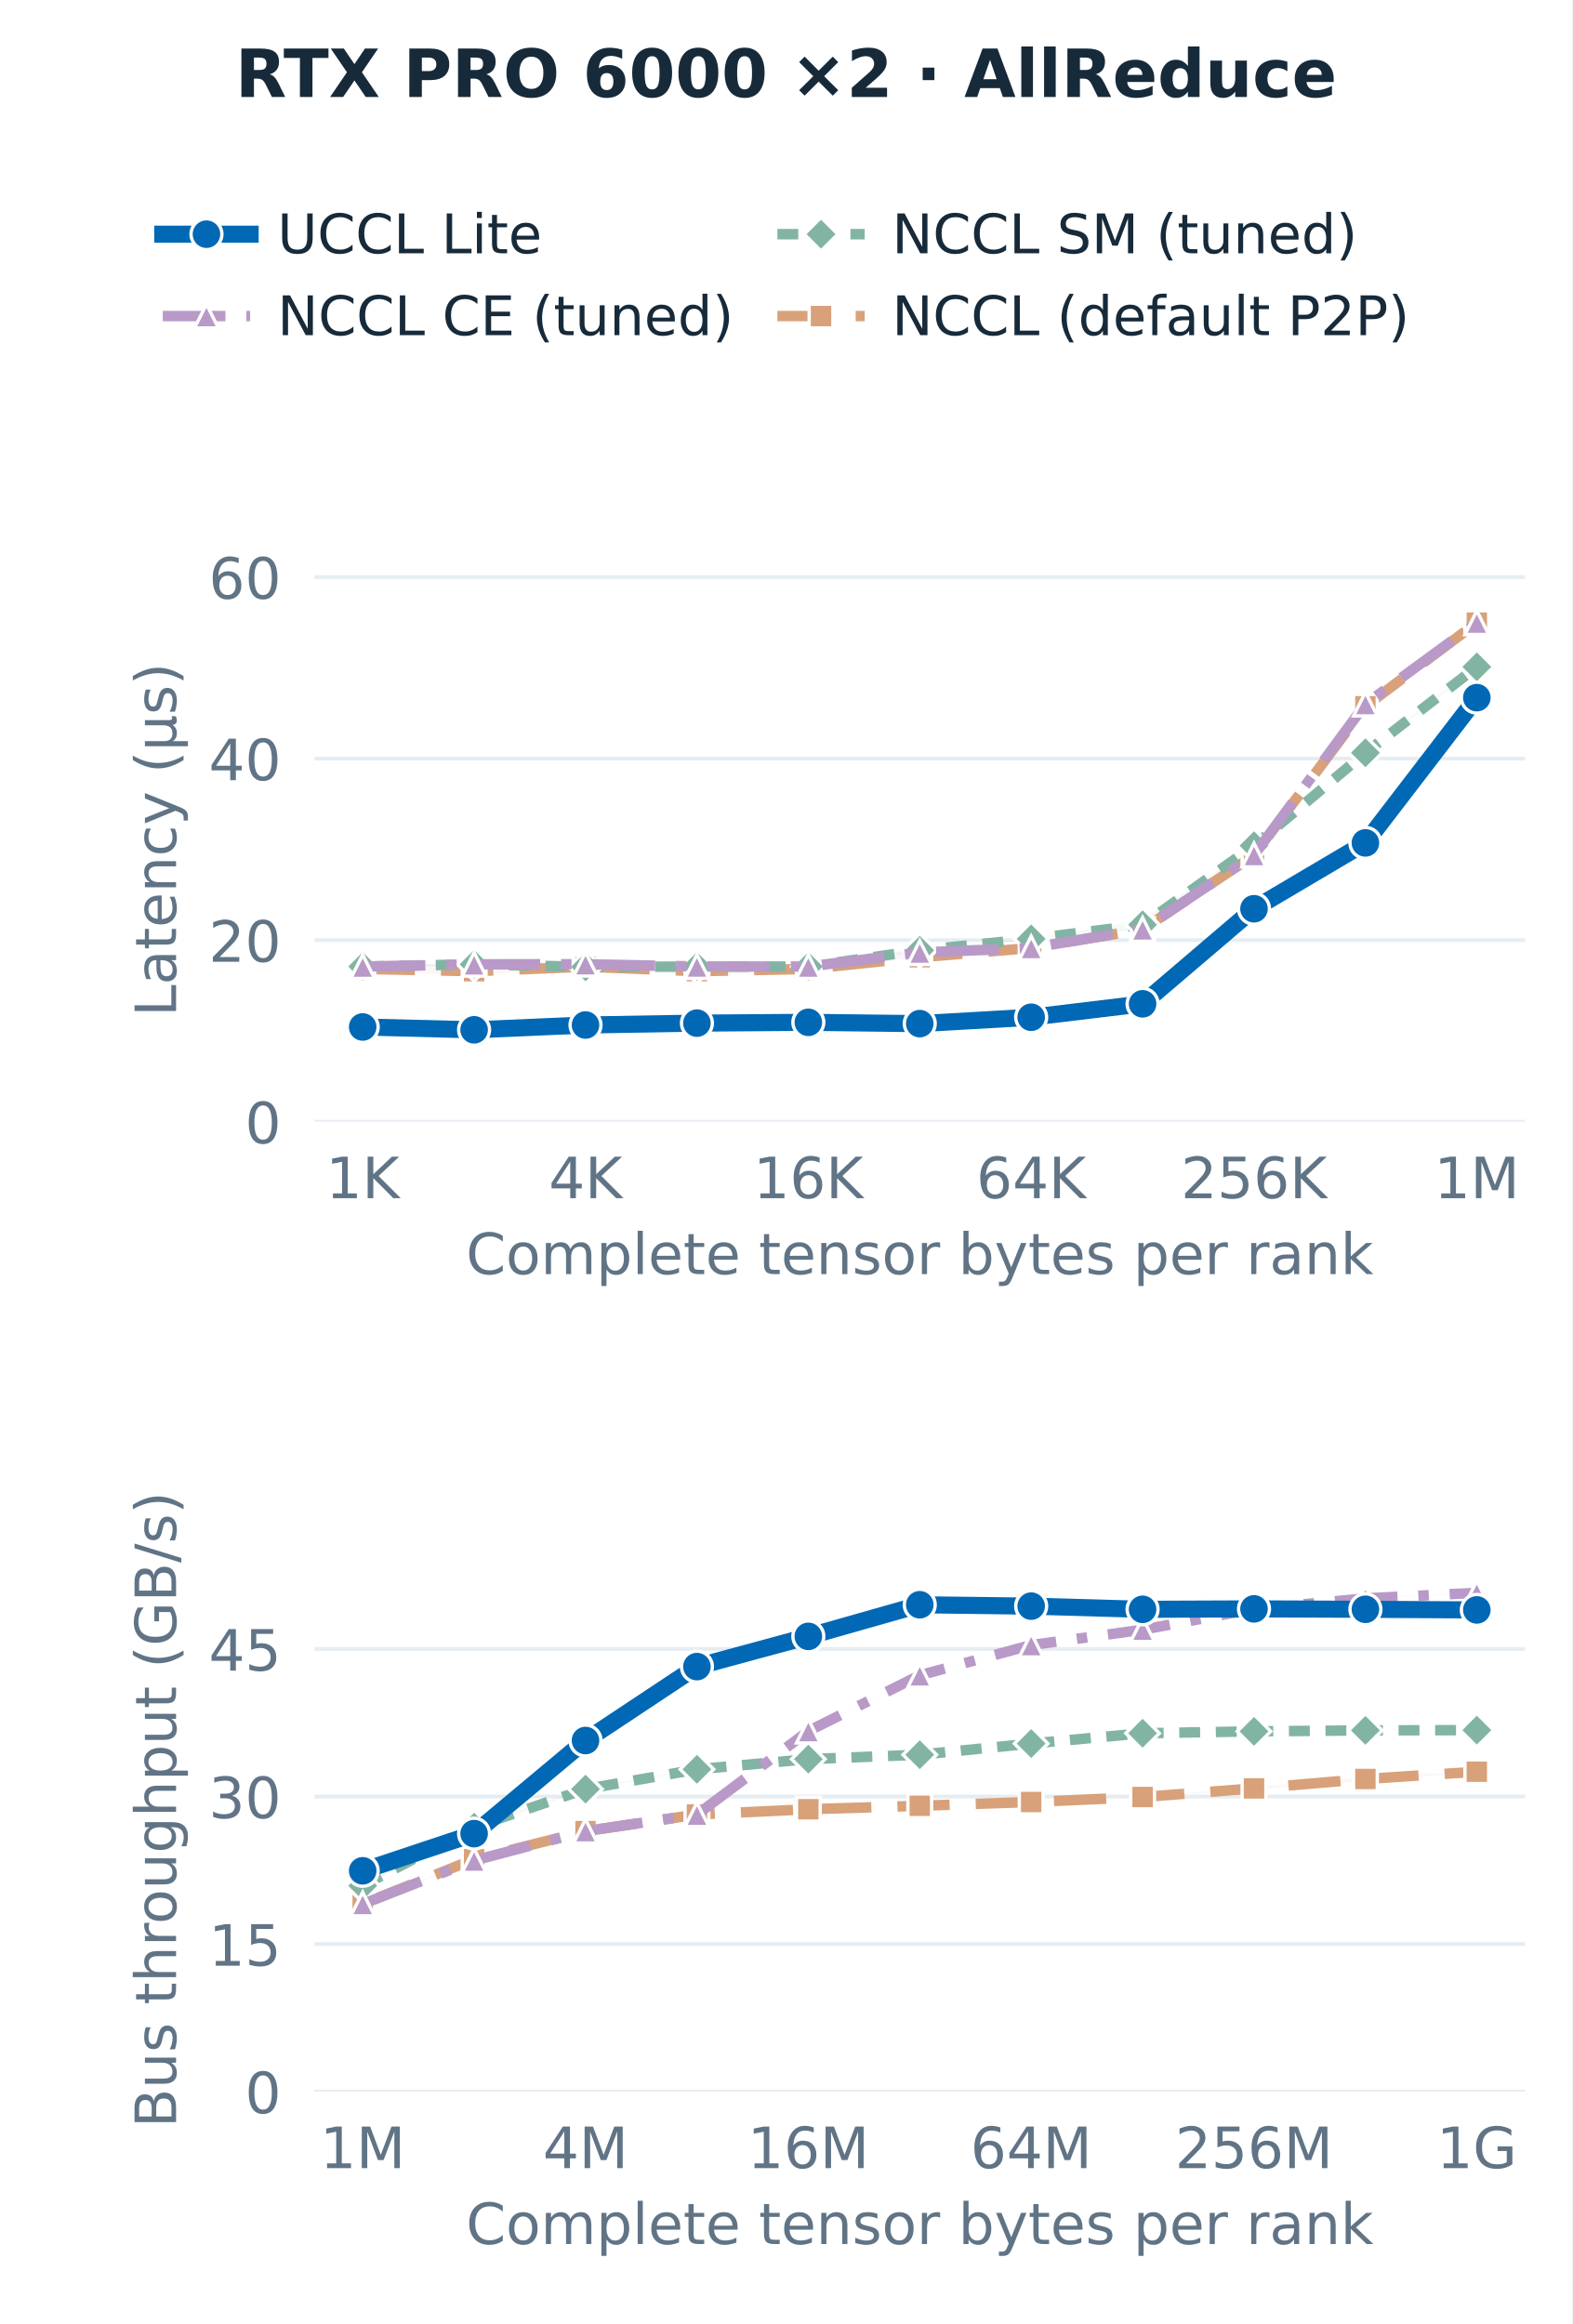
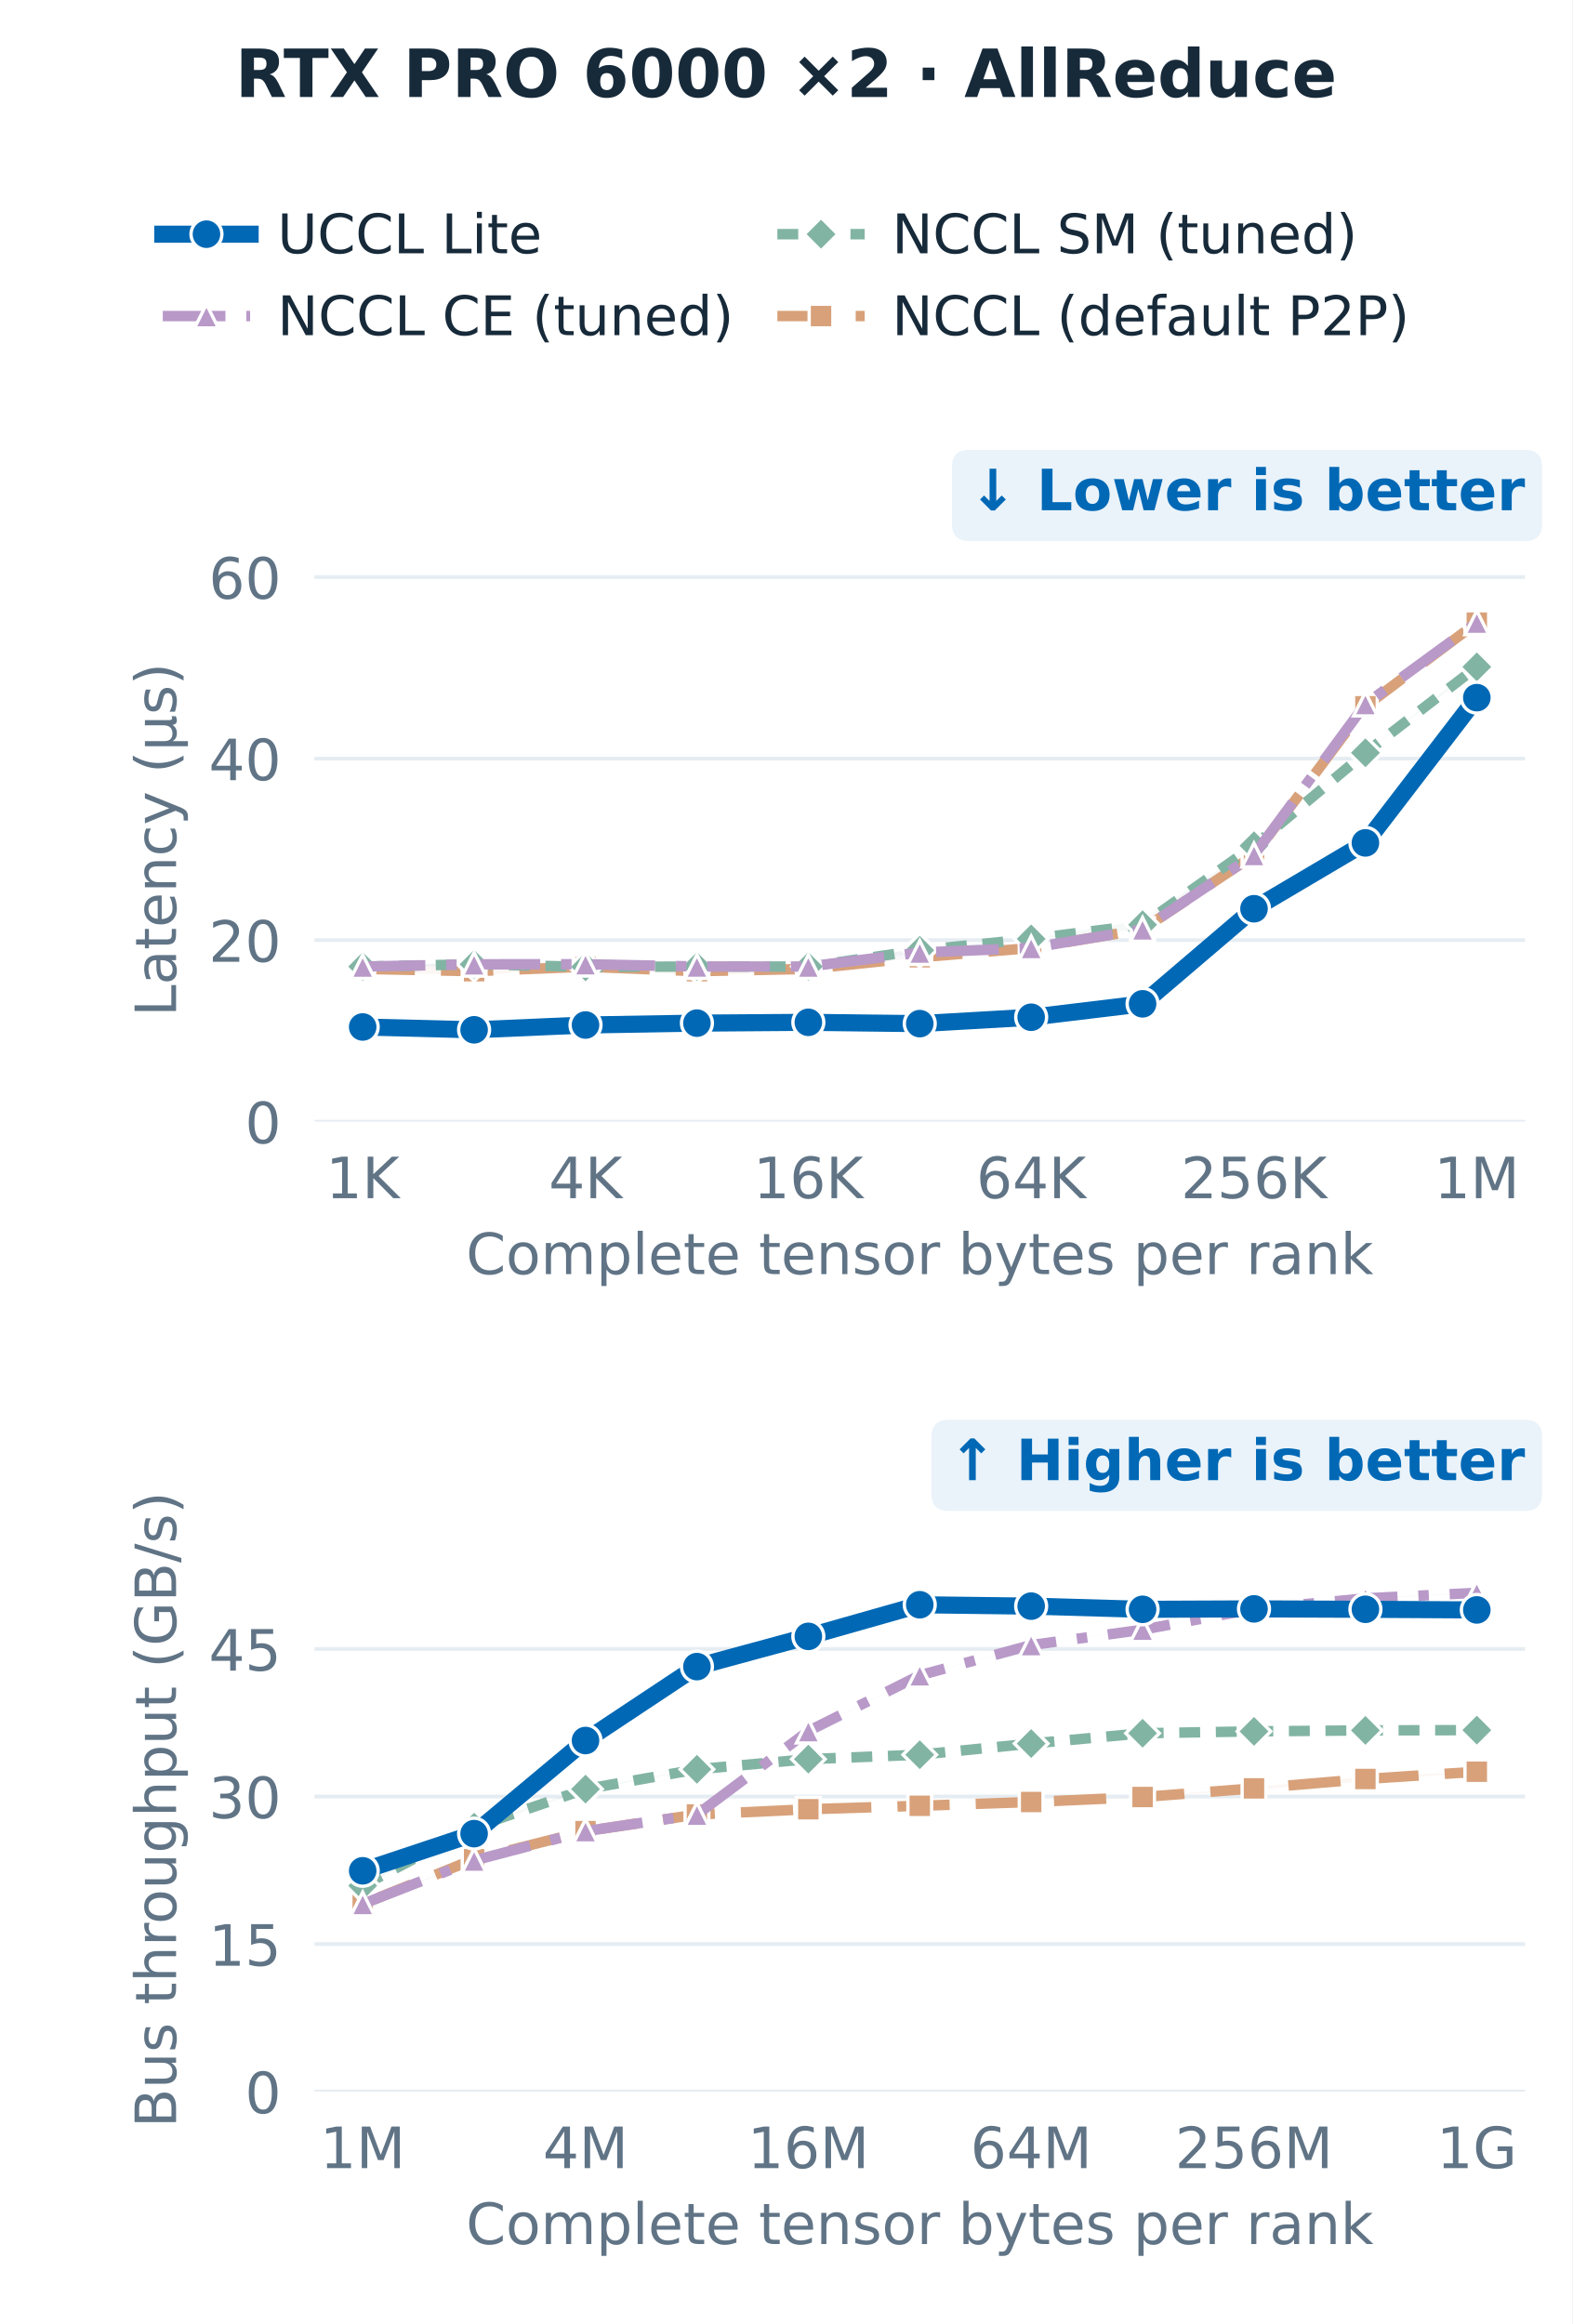
<svg xmlns="http://www.w3.org/2000/svg" xmlns:xlink="http://www.w3.org/1999/xlink" width="331.2pt" height="489.6pt" viewBox="0 0 331.2 489.6" version="1.1">
  <defs>
    <style type="text/css">*{stroke-linejoin: round; stroke-linecap: butt}</style>
  </defs>
  <g id="figure_1">
    <g id="patch_1">
      <path d="M 0 489.6 L 331.2 489.6 L 331.2 0 L 0 0 z " style="fill: #ffffff" />
    </g>
    <g id="axes_1">
      <g id="patch_2">
        <path d="M 66.24 236.304 L 321.264 236.304 L 321.264 117.504 L 66.24 117.504 z " style="fill: #ffffff" />
      </g>
      <g id="matplotlib.axis_1">
        <g id="xtick_1">
          <g id="line2d_1" />
          <g id="text_1">
            <text style="font-size: 12px; font-family: 'DejaVu Sans'; text-anchor: middle; fill: #607486" x="76.402" y="252.421" transform="rotate(-0 76.40159 252.4212)">1K</text>
          </g>
        </g>
        <g id="xtick_2">
          <g id="line2d_2" />
          <g id="text_2">
            <text style="font-size: 12px; font-family: 'DejaVu Sans'; text-anchor: middle; fill: #607486" x="123.342" y="252.421" transform="rotate(-0 123.3418 252.4212)">4K</text>
          </g>
        </g>
        <g id="xtick_3">
          <g id="line2d_3" />
          <g id="text_3">
            <text style="font-size: 12px; font-family: 'DejaVu Sans'; text-anchor: middle; fill: #607486" x="170.282" y="252.421" transform="rotate(-0 170.2819 252.4212)">16K</text>
          </g>
        </g>
        <g id="xtick_4">
          <g id="line2d_4" />
          <g id="text_4">
            <text style="font-size: 12px; font-family: 'DejaVu Sans'; text-anchor: middle; fill: #607486" x="217.222" y="252.421" transform="rotate(-0 217.2221 252.4212)">64K</text>
          </g>
        </g>
        <g id="xtick_5">
          <g id="line2d_5" />
          <g id="text_5">
            <text style="font-size: 12px; font-family: 'DejaVu Sans'; text-anchor: middle; fill: #607486" x="264.162" y="252.421" transform="rotate(-0 264.1622 252.4212)">256K</text>
          </g>
        </g>
        <g id="xtick_6">
          <g id="line2d_6" />
          <g id="text_6">
            <text style="font-size: 12px; font-family: 'DejaVu Sans'; text-anchor: middle; fill: #607486" x="311.102" y="252.421" transform="rotate(-0 311.1024 252.4212)">1M</text>
          </g>
        </g>
        <g id="text_7">
          <text style="font-size: 12px; font-family: 'DejaVu Sans'; text-anchor: middle; fill: #607486" x="193.752" y="268.422" transform="rotate(-0 193.752 268.4221)">Complete tensor bytes per rank</text>
        </g>
      </g>
      <g id="matplotlib.axis_2">
        <g id="ytick_1">
          <g id="line2d_7">
            <path d="M 66.24 236.304 L 321.264 236.304 " clip-path="url(#p69f9a40dbc)" style="fill: none; stroke: #e6edf2; stroke-width: 0.8; stroke-linecap: square" />
          </g>
          <g id="line2d_8" />
          <g id="text_8">
            <text style="font-size: 12px; font-family: 'DejaVu Sans'; text-anchor: end; fill: #607486" x="59.24" y="240.863" transform="rotate(-0 59.24 240.8626)">0</text>
          </g>
        </g>
        <g id="ytick_2">
          <g id="line2d_9">
            <path d="M 66.24 198.057 L 321.264 198.057 " clip-path="url(#p69f9a40dbc)" style="fill: none; stroke: #e6edf2; stroke-width: 0.8; stroke-linecap: square" />
          </g>
          <g id="line2d_10" />
          <g id="text_9">
            <text style="font-size: 12px; font-family: 'DejaVu Sans'; text-anchor: end; fill: #607486" x="59.24" y="202.616" transform="rotate(-0 59.24 202.6158)">20</text>
          </g>
        </g>
        <g id="ytick_3">
          <g id="line2d_11">
            <path d="M 66.24 159.81 L 321.264 159.81 " clip-path="url(#p69f9a40dbc)" style="fill: none; stroke: #e6edf2; stroke-width: 0.8; stroke-linecap: square" />
          </g>
          <g id="line2d_12" />
          <g id="text_10">
            <text style="font-size: 12px; font-family: 'DejaVu Sans'; text-anchor: end; fill: #607486" x="59.24" y="164.369" transform="rotate(-0 59.24 164.369)">40</text>
          </g>
        </g>
        <g id="ytick_4">
          <g id="line2d_13">
            <path d="M 66.24 121.564 L 321.264 121.564 " clip-path="url(#p69f9a40dbc)" style="fill: none; stroke: #e6edf2; stroke-width: 0.8; stroke-linecap: square" />
          </g>
          <g id="line2d_14" />
          <g id="text_11">
            <text style="font-size: 12px; font-family: 'DejaVu Sans'; text-anchor: end; fill: #607486" x="59.24" y="126.122" transform="rotate(-0 59.24 126.1223)">60</text>
          </g>
        </g>
        <g id="text_12">
          <text style="font-size: 12px; font-family: 'DejaVu Sans'; text-anchor: middle; fill: #607486" x="37.087" y="176.904" transform="rotate(-90 37.08719 176.904)">Latency (µs)</text>
        </g>
      </g>
      <g id="FillBetweenPolyCollection_1">
        <defs>
          <path id="m1d8eee2f2c" d="M 76.402 -285.974 L 76.402 -284.995 L 99.872 -284.016 L 123.342 -285.913 L 146.812 -284.016 L 170.282 -284.964 L 193.752 -287.932 L 217.222 -289.891 L 240.692 -293.776 L 264.162 -309.412 L 287.632 -340.805 L 311.102 -358.429 L 311.102 -358.429 L 311.102 -358.429 L 287.632 -340.805 L 264.162 -309.473 L 240.692 -293.807 L 217.222 -289.891 L 193.752 -287.932 L 170.282 -285.974 L 146.812 -285.974 L 123.342 -285.974 L 99.872 -285.974 L 76.402 -285.974 z " />
        </defs>
        <g clip-path="url(#p69f9a40dbc)">
          <use xlink:href="#m1d8eee2f2c" x="0" y="489.6" style="fill: #d8a17a; fill-opacity: 0.08" />
        </g>
      </g>
      <g id="FillBetweenPolyCollection_2">
        <defs>
          <path id="m4495fcb157" d="M 76.402 -285.974 L 76.402 -285.974 L 99.872 -285.974 L 123.342 -285.913 L 146.812 -285.974 L 170.282 -285.974 L 193.752 -288.911 L 217.222 -291.757 L 240.692 -293.807 L 264.162 -311.431 L 287.632 -331.013 L 311.102 -348.638 L 311.102 -349.586 L 311.102 -349.586 L 287.632 -331.013 L 264.162 -311.431 L 240.692 -295.765 L 217.222 -291.849 L 193.752 -289.891 L 170.282 -285.974 L 146.812 -285.974 L 123.342 -285.913 L 99.872 -286.923 L 76.402 -285.974 z " />
        </defs>
        <g clip-path="url(#p69f9a40dbc)">
          <use xlink:href="#m4495fcb157" x="0" y="489.6" style="fill: #82b4a3; fill-opacity: 0.08" />
        </g>
      </g>
      <g id="FillBetweenPolyCollection_3">
        <defs>
          <path id="m4b97e0ad41" d="M 76.402 -285.974 L 76.402 -285.974 L 99.872 -285.974 L 123.342 -285.974 L 146.812 -285.974 L 170.282 -285.974 L 193.752 -287.963 L 217.222 -289.891 L 240.692 -293.807 L 264.162 -309.473 L 287.632 -340.805 L 311.102 -358.429 L 311.102 -358.429 L 311.102 -358.429 L 287.632 -341.753 L 264.162 -309.473 L 240.692 -293.807 L 217.222 -289.891 L 193.752 -289.891 L 170.282 -285.974 L 146.812 -286.005 L 123.342 -286.953 L 99.872 -286.923 L 76.402 -285.974 z " />
        </defs>
        <g clip-path="url(#p69f9a40dbc)">
          <use xlink:href="#m4b97e0ad41" x="0" y="489.6" style="fill: #b899c8; fill-opacity: 0.08" />
        </g>
      </g>
      <g id="FillBetweenPolyCollection_4">
        <defs>
          <path id="m7419d0fd05" d="M 76.402 -274.225 L 76.402 -272.266 L 99.872 -272.266 L 123.342 -273.337 L 146.812 -273.888 L 170.282 -274.225 L 193.752 -272.695 L 217.222 -274.225 L 240.692 -278.111 L 264.162 -298.091 L 287.632 -311.768 L 311.102 -342.518 L 311.102 -342.732 L 311.102 -342.732 L 287.632 -312.288 L 264.162 -298.213 L 240.692 -278.141 L 217.222 -276.366 L 193.752 -275.204 L 170.282 -274.225 L 146.812 -274.225 L 123.342 -273.98 L 99.872 -273.031 L 76.402 -274.225 z " />
        </defs>
        <g clip-path="url(#p69f9a40dbc)">
          <use xlink:href="#m7419d0fd05" x="0" y="489.6" style="fill: #0068b5; fill-opacity: 0.12" />
        </g>
      </g>
      <g id="line2d_15">
        <path d="M 76.402 204.116 L 99.872 204.605 L 123.342 203.657 L 146.812 204.605 L 170.282 204.131 L 193.752 201.668 L 217.222 199.709 L 240.692 195.808 L 264.162 180.158 L 287.632 148.795 L 311.102 131.171 " clip-path="url(#p69f9a40dbc)" style="fill: none; stroke-dasharray: 11,5.5; stroke-dashoffset: 0; stroke: #d8a17a; stroke-width: 2.2" />
        <defs>
          <path id="m4c7a17d4e1" d="M -2.5 2.5 L 2.5 2.5 L 2.5 -2.5 L -2.5 -2.5 z " style="stroke: #ffffff; stroke-width: 0.7; stroke-linejoin: miter" />
        </defs>
        <g clip-path="url(#p69f9a40dbc)">
          <use xlink:href="#m4c7a17d4e1" x="76.402" y="204.116" style="fill: #d8a17a; stroke: #ffffff; stroke-width: 0.7; stroke-linejoin: miter" />
          <use xlink:href="#m4c7a17d4e1" x="99.872" y="204.605" style="fill: #d8a17a; stroke: #ffffff; stroke-width: 0.7; stroke-linejoin: miter" />
          <use xlink:href="#m4c7a17d4e1" x="123.342" y="203.657" style="fill: #d8a17a; stroke: #ffffff; stroke-width: 0.7; stroke-linejoin: miter" />
          <use xlink:href="#m4c7a17d4e1" x="146.812" y="204.605" style="fill: #d8a17a; stroke: #ffffff; stroke-width: 0.7; stroke-linejoin: miter" />
          <use xlink:href="#m4c7a17d4e1" x="170.282" y="204.131" style="fill: #d8a17a; stroke: #ffffff; stroke-width: 0.7; stroke-linejoin: miter" />
          <use xlink:href="#m4c7a17d4e1" x="193.752" y="201.668" style="fill: #d8a17a; stroke: #ffffff; stroke-width: 0.7; stroke-linejoin: miter" />
          <use xlink:href="#m4c7a17d4e1" x="217.222" y="199.709" style="fill: #d8a17a; stroke: #ffffff; stroke-width: 0.7; stroke-linejoin: miter" />
          <use xlink:href="#m4c7a17d4e1" x="240.692" y="195.808" style="fill: #d8a17a; stroke: #ffffff; stroke-width: 0.7; stroke-linejoin: miter" />
          <use xlink:href="#m4c7a17d4e1" x="264.162" y="180.158" style="fill: #d8a17a; stroke: #ffffff; stroke-width: 0.7; stroke-linejoin: miter" />
          <use xlink:href="#m4c7a17d4e1" x="287.632" y="148.795" style="fill: #d8a17a; stroke: #ffffff; stroke-width: 0.7; stroke-linejoin: miter" />
          <use xlink:href="#m4c7a17d4e1" x="311.102" y="131.171" style="fill: #d8a17a; stroke: #ffffff; stroke-width: 0.7; stroke-linejoin: miter" />
        </g>
      </g>
      <g id="line2d_16">
        <path d="M 76.402 203.626 L 99.872 203.152 L 123.342 203.687 L 146.812 203.626 L 170.282 203.626 L 193.752 200.199 L 217.222 197.797 L 240.692 194.814 L 264.162 178.169 L 287.632 158.587 L 311.102 140.488 " clip-path="url(#p69f9a40dbc)" style="fill: none; stroke-dasharray: 4.4,3.3; stroke-dashoffset: 0; stroke: #82b4a3; stroke-width: 2.2" />
        <defs>
          <path id="m127d683313" d="M -0 3.536 L 3.536 0 L 0 -3.536 L -3.536 -0 z " style="stroke: #ffffff; stroke-width: 0.7; stroke-linejoin: miter" />
        </defs>
        <g clip-path="url(#p69f9a40dbc)">
          <use xlink:href="#m127d683313" x="76.402" y="203.626" style="fill: #82b4a3; stroke: #ffffff; stroke-width: 0.7; stroke-linejoin: miter" />
          <use xlink:href="#m127d683313" x="99.872" y="203.152" style="fill: #82b4a3; stroke: #ffffff; stroke-width: 0.7; stroke-linejoin: miter" />
          <use xlink:href="#m127d683313" x="123.342" y="203.687" style="fill: #82b4a3; stroke: #ffffff; stroke-width: 0.7; stroke-linejoin: miter" />
          <use xlink:href="#m127d683313" x="146.812" y="203.626" style="fill: #82b4a3; stroke: #ffffff; stroke-width: 0.7; stroke-linejoin: miter" />
          <use xlink:href="#m127d683313" x="170.282" y="203.626" style="fill: #82b4a3; stroke: #ffffff; stroke-width: 0.7; stroke-linejoin: miter" />
          <use xlink:href="#m127d683313" x="193.752" y="200.199" style="fill: #82b4a3; stroke: #ffffff; stroke-width: 0.7; stroke-linejoin: miter" />
          <use xlink:href="#m127d683313" x="217.222" y="197.797" style="fill: #82b4a3; stroke: #ffffff; stroke-width: 0.7; stroke-linejoin: miter" />
          <use xlink:href="#m127d683313" x="240.692" y="194.814" style="fill: #82b4a3; stroke: #ffffff; stroke-width: 0.7; stroke-linejoin: miter" />
          <use xlink:href="#m127d683313" x="264.162" y="178.169" style="fill: #82b4a3; stroke: #ffffff; stroke-width: 0.7; stroke-linejoin: miter" />
          <use xlink:href="#m127d683313" x="287.632" y="158.587" style="fill: #82b4a3; stroke: #ffffff; stroke-width: 0.7; stroke-linejoin: miter" />
          <use xlink:href="#m127d683313" x="311.102" y="140.488" style="fill: #82b4a3; stroke: #ffffff; stroke-width: 0.7; stroke-linejoin: miter" />
        </g>
      </g>
      <g id="line2d_17">
        <path d="M 76.402 203.626 L 99.872 203.152 L 123.342 203.136 L 146.812 203.611 L 170.282 203.626 L 193.752 200.673 L 217.222 199.709 L 240.692 195.793 L 264.162 180.127 L 287.632 148.321 L 311.102 131.171 " clip-path="url(#p69f9a40dbc)" style="fill: none; stroke-dasharray: 13.2,4.4,2.2,4.4; stroke-dashoffset: 0; stroke: #b899c8; stroke-width: 2.2" />
        <defs>
          <path id="m6e725affe4" d="M 0 -2.5 L -2.5 2.5 L 2.5 2.5 z " style="stroke: #ffffff; stroke-width: 0.7; stroke-linejoin: miter" />
        </defs>
        <g clip-path="url(#p69f9a40dbc)">
          <use xlink:href="#m6e725affe4" x="76.402" y="203.626" style="fill: #b899c8; stroke: #ffffff; stroke-width: 0.7; stroke-linejoin: miter" />
          <use xlink:href="#m6e725affe4" x="99.872" y="203.152" style="fill: #b899c8; stroke: #ffffff; stroke-width: 0.7; stroke-linejoin: miter" />
          <use xlink:href="#m6e725affe4" x="123.342" y="203.136" style="fill: #b899c8; stroke: #ffffff; stroke-width: 0.7; stroke-linejoin: miter" />
          <use xlink:href="#m6e725affe4" x="146.812" y="203.611" style="fill: #b899c8; stroke: #ffffff; stroke-width: 0.7; stroke-linejoin: miter" />
          <use xlink:href="#m6e725affe4" x="170.282" y="203.626" style="fill: #b899c8; stroke: #ffffff; stroke-width: 0.7; stroke-linejoin: miter" />
          <use xlink:href="#m6e725affe4" x="193.752" y="200.673" style="fill: #b899c8; stroke: #ffffff; stroke-width: 0.7; stroke-linejoin: miter" />
          <use xlink:href="#m6e725affe4" x="217.222" y="199.709" style="fill: #b899c8; stroke: #ffffff; stroke-width: 0.7; stroke-linejoin: miter" />
          <use xlink:href="#m6e725affe4" x="240.692" y="195.793" style="fill: #b899c8; stroke: #ffffff; stroke-width: 0.7; stroke-linejoin: miter" />
          <use xlink:href="#m6e725affe4" x="264.162" y="180.127" style="fill: #b899c8; stroke: #ffffff; stroke-width: 0.7; stroke-linejoin: miter" />
          <use xlink:href="#m6e725affe4" x="287.632" y="148.321" style="fill: #b899c8; stroke: #ffffff; stroke-width: 0.7; stroke-linejoin: miter" />
          <use xlink:href="#m6e725affe4" x="311.102" y="131.171" style="fill: #b899c8; stroke: #ffffff; stroke-width: 0.7; stroke-linejoin: miter" />
        </g>
      </g>
+       <g id="text_13">
+         <g id="patch_3">
+           <path d="M 204.129 113.976 L 321.264 113.976 Q 324.864 113.976 324.864 110.376 L 324.864 98.375 Q 324.864 94.775 321.264 94.775 L 204.129 94.775 Q 200.529 94.775 200.529 98.375 L 200.529 110.376 Q 200.529 113.976 204.129 113.976 z " style="fill: #eaf3fa" />
+         </g>
+         <text style="font-weight: 700; font-size: 12px; font-family: 'DejaVu Sans'; text-anchor: end; fill: #0068b5" x="321.264" y="107.493" transform="rotate(-0 321.264 107.4932)">↓ Lower is better</text>
+       </g>
      <g id="line2d_18">
        <path d="M 76.402 216.354 L 99.872 216.951 L 123.342 215.941 L 146.812 215.544 L 170.282 215.375 L 193.752 215.651 L 217.222 214.304 L 240.692 211.474 L 264.162 191.448 L 287.632 177.572 L 311.102 146.975 " clip-path="url(#p69f9a40dbc)" style="fill: none; stroke: #0068b5; stroke-width: 3.6; stroke-linecap: square" />
        <defs>
          <path id="me5beb2e30b" d="M 0 3.25 C 0.862 3.25 1.689 2.908 2.298 2.298 C 2.908 1.689 3.25 0.862 3.25 0 C 3.25 -0.862 2.908 -1.689 2.298 -2.298 C 1.689 -2.908 0.862 -3.25 0 -3.25 C -0.862 -3.25 -1.689 -2.908 -2.298 -2.298 C -2.908 -1.689 -3.25 -0.862 -3.25 0 C -3.25 0.862 -2.908 1.689 -2.298 2.298 C -1.689 2.908 -0.862 3.25 0 3.25 z " style="stroke: #ffffff; stroke-width: 0.7" />
        </defs>
        <g clip-path="url(#p69f9a40dbc)">
          <use xlink:href="#me5beb2e30b" x="76.402" y="216.354" style="fill: #0068b5; stroke: #ffffff; stroke-width: 0.7" />
          <use xlink:href="#me5beb2e30b" x="99.872" y="216.951" style="fill: #0068b5; stroke: #ffffff; stroke-width: 0.7" />
          <use xlink:href="#me5beb2e30b" x="123.342" y="215.941" style="fill: #0068b5; stroke: #ffffff; stroke-width: 0.7" />
          <use xlink:href="#me5beb2e30b" x="146.812" y="215.544" style="fill: #0068b5; stroke: #ffffff; stroke-width: 0.7" />
          <use xlink:href="#me5beb2e30b" x="170.282" y="215.375" style="fill: #0068b5; stroke: #ffffff; stroke-width: 0.7" />
          <use xlink:href="#me5beb2e30b" x="193.752" y="215.651" style="fill: #0068b5; stroke: #ffffff; stroke-width: 0.7" />
          <use xlink:href="#me5beb2e30b" x="217.222" y="214.304" style="fill: #0068b5; stroke: #ffffff; stroke-width: 0.7" />
          <use xlink:href="#me5beb2e30b" x="240.692" y="211.474" style="fill: #0068b5; stroke: #ffffff; stroke-width: 0.7" />
          <use xlink:href="#me5beb2e30b" x="264.162" y="191.448" style="fill: #0068b5; stroke: #ffffff; stroke-width: 0.7" />
          <use xlink:href="#me5beb2e30b" x="287.632" y="177.572" style="fill: #0068b5; stroke: #ffffff; stroke-width: 0.7" />
          <use xlink:href="#me5beb2e30b" x="311.102" y="146.975" style="fill: #0068b5; stroke: #ffffff; stroke-width: 0.7" />
        </g>
      </g>
    </g>
    <g id="axes_2">
-       <g id="patch_3">
+       <g id="patch_4">
        <path d="M 66.24 440.64 L 321.264 440.64 L 321.264 321.84 L 66.24 321.84 z " style="fill: #ffffff" />
      </g>
      <g id="matplotlib.axis_3">
        <g id="xtick_7">
          <g id="line2d_19" />
-           <g id="text_13">
+           <g id="text_14">
            <text style="font-size: 12px; font-family: 'DejaVu Sans'; text-anchor: middle; fill: #607486" x="76.402" y="456.757" transform="rotate(-0 76.40159 456.7572)">1M</text>
          </g>
        </g>
        <g id="xtick_8">
          <g id="line2d_20" />
-           <g id="text_14">
+           <g id="text_15">
            <text style="font-size: 12px; font-family: 'DejaVu Sans'; text-anchor: middle; fill: #607486" x="123.342" y="456.757" transform="rotate(-0 123.3418 456.7572)">4M</text>
          </g>
        </g>
        <g id="xtick_9">
          <g id="line2d_21" />
-           <g id="text_15">
+           <g id="text_16">
            <text style="font-size: 12px; font-family: 'DejaVu Sans'; text-anchor: middle; fill: #607486" x="170.282" y="456.757" transform="rotate(-0 170.2819 456.7572)">16M</text>
          </g>
        </g>
        <g id="xtick_10">
          <g id="line2d_22" />
-           <g id="text_16">
+           <g id="text_17">
            <text style="font-size: 12px; font-family: 'DejaVu Sans'; text-anchor: middle; fill: #607486" x="217.222" y="456.757" transform="rotate(-0 217.2221 456.7572)">64M</text>
          </g>
        </g>
        <g id="xtick_11">
          <g id="line2d_23" />
-           <g id="text_17">
+           <g id="text_18">
            <text style="font-size: 12px; font-family: 'DejaVu Sans'; text-anchor: middle; fill: #607486" x="264.162" y="456.757" transform="rotate(-0 264.1622 456.7572)">256M</text>
          </g>
        </g>
        <g id="xtick_12">
          <g id="line2d_24" />
-           <g id="text_18">
+           <g id="text_19">
            <text style="font-size: 12px; font-family: 'DejaVu Sans'; text-anchor: middle; fill: #607486" x="311.102" y="456.757" transform="rotate(-0 311.1024 456.7572)">1G</text>
          </g>
        </g>
-         <g id="text_19">
+         <g id="text_20">
          <text style="font-size: 12px; font-family: 'DejaVu Sans'; text-anchor: middle; fill: #607486" x="193.752" y="472.758" transform="rotate(-0 193.752 472.7581)">Complete tensor bytes per rank</text>
        </g>
      </g>
      <g id="matplotlib.axis_4">
        <g id="ytick_5">
          <g id="line2d_25">
            <path d="M 66.24 440.64 L 321.264 440.64 " clip-path="url(#p44dcc93f7a)" style="fill: none; stroke: #e6edf2; stroke-width: 0.8; stroke-linecap: square" />
          </g>
          <g id="line2d_26" />
-           <g id="text_20">
+           <g id="text_21">
            <text style="font-size: 12px; font-family: 'DejaVu Sans'; text-anchor: end; fill: #607486" x="59.24" y="445.199" transform="rotate(-0 59.24 445.1986)">0</text>
          </g>
        </g>
        <g id="ytick_6">
          <g id="line2d_27">
            <path d="M 66.24 409.557 L 321.264 409.557 " clip-path="url(#p44dcc93f7a)" style="fill: none; stroke: #e6edf2; stroke-width: 0.8; stroke-linecap: square" />
          </g>
          <g id="line2d_28" />
-           <g id="text_21">
+           <g id="text_22">
            <text style="font-size: 12px; font-family: 'DejaVu Sans'; text-anchor: end; fill: #607486" x="59.24" y="414.116" transform="rotate(-0 59.24 414.1158)">15</text>
          </g>
        </g>
        <g id="ytick_7">
          <g id="line2d_29">
            <path d="M 66.24 378.474 L 321.264 378.474 " clip-path="url(#p44dcc93f7a)" style="fill: none; stroke: #e6edf2; stroke-width: 0.8; stroke-linecap: square" />
          </g>
          <g id="line2d_30" />
-           <g id="text_22">
+           <g id="text_23">
            <text style="font-size: 12px; font-family: 'DejaVu Sans'; text-anchor: end; fill: #607486" x="59.24" y="383.033" transform="rotate(-0 59.24 383.0329)">30</text>
          </g>
        </g>
        <g id="ytick_8">
          <g id="line2d_31">
            <path d="M 66.24 347.392 L 321.264 347.392 " clip-path="url(#p44dcc93f7a)" style="fill: none; stroke: #e6edf2; stroke-width: 0.8; stroke-linecap: square" />
          </g>
          <g id="line2d_32" />
-           <g id="text_23">
+           <g id="text_24">
            <text style="font-size: 12px; font-family: 'DejaVu Sans'; text-anchor: end; fill: #607486" x="59.24" y="351.95" transform="rotate(-0 59.24 351.9501)">45</text>
          </g>
        </g>
-         <g id="text_24">
+         <g id="text_25">
          <text style="font-size: 12px; font-family: 'DejaVu Sans'; text-anchor: middle; fill: #607486" x="37.087" y="381.24" transform="rotate(-90 37.08719 381.24)">Bus throughput (GB/s)</text>
        </g>
      </g>
      <g id="FillBetweenPolyCollection_5">
        <defs>
          <path id="m2d2374c9dd" d="M 76.402 -88.484 L 76.402 -88.484 L 99.872 -97.916 L 123.342 -103.83 L 146.812 -107.338 L 170.282 -108.446 L 193.752 -109.173 L 217.222 -109.949 L 240.692 -110.954 L 264.162 -112.567 L 287.632 -114.33 L 311.102 -116.319 L 311.102 -116.382 L 311.102 -116.382 L 287.632 -115.316 L 264.162 -113.115 L 240.692 -111.088 L 217.222 -109.989 L 193.752 -109.174 L 170.282 -108.446 L 146.812 -107.338 L 123.342 -103.83 L 99.872 -97.916 L 76.402 -88.484 z " />
        </defs>
        <g clip-path="url(#p44dcc93f7a)">
          <use xlink:href="#m2d2374c9dd" x="0" y="489.6" style="fill: #d8a17a; fill-opacity: 0.08" />
        </g>
      </g>
      <g id="FillBetweenPolyCollection_6">
        <defs>
          <path id="m56c2de3daa" d="M 76.402 -92.542 L 76.402 -92.113 L 99.872 -104.299 L 123.342 -112.449 L 146.812 -116.806 L 170.282 -119.002 L 193.752 -119.93 L 217.222 -122.225 L 240.692 -124.455 L 264.162 -124.842 L 287.632 -125.052 L 311.102 -125.106 L 311.102 -125.12 L 311.102 -125.12 L 287.632 -125.063 L 264.162 -124.863 L 240.692 -124.455 L 217.222 -122.337 L 193.752 -119.931 L 170.282 -119.002 L 146.812 -116.917 L 123.342 -112.927 L 99.872 -105.031 L 76.402 -92.542 z " />
        </defs>
        <g clip-path="url(#p44dcc93f7a)">
          <use xlink:href="#m56c2de3daa" x="0" y="489.6" style="fill: #82b4a3; fill-opacity: 0.08" />
        </g>
      </g>
      <g id="FillBetweenPolyCollection_7">
        <defs>
          <path id="m406bef7b3e" d="M 76.402 -88.484 L 76.402 -88.484 L 99.872 -97.375 L 123.342 -103.83 L 146.812 -107.32 L 170.282 -124.87 L 193.752 -136.598 L 217.222 -143.027 L 240.692 -146.217 L 264.162 -150.577 L 287.632 -152.768 L 311.102 -153.983 L 311.102 -154.093 L 311.102 -154.093 L 287.632 -152.977 L 264.162 -150.691 L 240.692 -146.321 L 217.222 -143.029 L 193.752 -136.723 L 170.282 -124.944 L 146.812 -107.323 L 123.342 -103.83 L 99.872 -97.916 L 76.402 -88.484 z " />
        </defs>
        <g clip-path="url(#p44dcc93f7a)">
          <use xlink:href="#m406bef7b3e" x="0" y="489.6" style="fill: #b899c8; fill-opacity: 0.08" />
        </g>
      </g>
      <g id="FillBetweenPolyCollection_8">
        <defs>
          <path id="m66a74ccb26" d="M 76.402 -95.532 L 76.402 -95.42 L 99.872 -103.27 L 123.342 -122.606 L 146.812 -138.289 L 170.282 -144.68 L 193.752 -151.347 L 217.222 -151.134 L 240.692 -150.561 L 264.162 -150.653 L 287.632 -150.537 L 311.102 -150.435 L 311.102 -150.435 L 311.102 -150.435 L 287.632 -150.597 L 264.162 -150.664 L 240.692 -150.564 L 217.222 -151.336 L 193.752 -151.705 L 170.282 -145.048 L 146.812 -138.695 L 123.342 -123.24 L 99.872 -103.336 L 76.402 -95.532 z " />
        </defs>
        <g clip-path="url(#p44dcc93f7a)">
          <use xlink:href="#m66a74ccb26" x="0" y="489.6" style="fill: #0068b5; fill-opacity: 0.12" />
        </g>
      </g>
      <g id="line2d_33">
        <path d="M 76.402 401.116 L 99.872 391.684 L 123.342 385.77 L 146.812 382.262 L 170.282 381.154 L 193.752 380.427 L 217.222 379.631 L 240.692 378.579 L 264.162 376.76 L 287.632 374.781 L 311.102 373.25 " clip-path="url(#p44dcc93f7a)" style="fill: none; stroke-dasharray: 11,5.5; stroke-dashoffset: 0; stroke: #d8a17a; stroke-width: 2.2" />
        <g clip-path="url(#p44dcc93f7a)">
          <use xlink:href="#m4c7a17d4e1" x="76.402" y="401.116" style="fill: #d8a17a; stroke: #ffffff; stroke-width: 0.7; stroke-linejoin: miter" />
          <use xlink:href="#m4c7a17d4e1" x="99.872" y="391.684" style="fill: #d8a17a; stroke: #ffffff; stroke-width: 0.7; stroke-linejoin: miter" />
          <use xlink:href="#m4c7a17d4e1" x="123.342" y="385.77" style="fill: #d8a17a; stroke: #ffffff; stroke-width: 0.7; stroke-linejoin: miter" />
          <use xlink:href="#m4c7a17d4e1" x="146.812" y="382.262" style="fill: #d8a17a; stroke: #ffffff; stroke-width: 0.7; stroke-linejoin: miter" />
          <use xlink:href="#m4c7a17d4e1" x="170.282" y="381.154" style="fill: #d8a17a; stroke: #ffffff; stroke-width: 0.7; stroke-linejoin: miter" />
          <use xlink:href="#m4c7a17d4e1" x="193.752" y="380.427" style="fill: #d8a17a; stroke: #ffffff; stroke-width: 0.7; stroke-linejoin: miter" />
          <use xlink:href="#m4c7a17d4e1" x="217.222" y="379.631" style="fill: #d8a17a; stroke: #ffffff; stroke-width: 0.7; stroke-linejoin: miter" />
          <use xlink:href="#m4c7a17d4e1" x="240.692" y="378.579" style="fill: #d8a17a; stroke: #ffffff; stroke-width: 0.7; stroke-linejoin: miter" />
          <use xlink:href="#m4c7a17d4e1" x="264.162" y="376.76" style="fill: #d8a17a; stroke: #ffffff; stroke-width: 0.7; stroke-linejoin: miter" />
          <use xlink:href="#m4c7a17d4e1" x="287.632" y="374.781" style="fill: #d8a17a; stroke: #ffffff; stroke-width: 0.7; stroke-linejoin: miter" />
          <use xlink:href="#m4c7a17d4e1" x="311.102" y="373.25" style="fill: #d8a17a; stroke: #ffffff; stroke-width: 0.7; stroke-linejoin: miter" />
        </g>
      </g>
      <g id="line2d_34">
        <path d="M 76.402 397.273 L 99.872 384.937 L 123.342 376.913 L 146.812 372.739 L 170.282 370.598 L 193.752 369.67 L 217.222 367.319 L 240.692 365.145 L 264.162 364.748 L 287.632 364.542 L 311.102 364.487 " clip-path="url(#p44dcc93f7a)" style="fill: none; stroke-dasharray: 4.4,3.3; stroke-dashoffset: 0; stroke: #82b4a3; stroke-width: 2.2" />
        <g clip-path="url(#p44dcc93f7a)">
          <use xlink:href="#m127d683313" x="76.402" y="397.273" style="fill: #82b4a3; stroke: #ffffff; stroke-width: 0.7; stroke-linejoin: miter" />
          <use xlink:href="#m127d683313" x="99.872" y="384.937" style="fill: #82b4a3; stroke: #ffffff; stroke-width: 0.7; stroke-linejoin: miter" />
          <use xlink:href="#m127d683313" x="123.342" y="376.913" style="fill: #82b4a3; stroke: #ffffff; stroke-width: 0.7; stroke-linejoin: miter" />
          <use xlink:href="#m127d683313" x="146.812" y="372.739" style="fill: #82b4a3; stroke: #ffffff; stroke-width: 0.7; stroke-linejoin: miter" />
          <use xlink:href="#m127d683313" x="170.282" y="370.598" style="fill: #82b4a3; stroke: #ffffff; stroke-width: 0.7; stroke-linejoin: miter" />
          <use xlink:href="#m127d683313" x="193.752" y="369.67" style="fill: #82b4a3; stroke: #ffffff; stroke-width: 0.7; stroke-linejoin: miter" />
          <use xlink:href="#m127d683313" x="217.222" y="367.319" style="fill: #82b4a3; stroke: #ffffff; stroke-width: 0.7; stroke-linejoin: miter" />
          <use xlink:href="#m127d683313" x="240.692" y="365.145" style="fill: #82b4a3; stroke: #ffffff; stroke-width: 0.7; stroke-linejoin: miter" />
          <use xlink:href="#m127d683313" x="264.162" y="364.748" style="fill: #82b4a3; stroke: #ffffff; stroke-width: 0.7; stroke-linejoin: miter" />
          <use xlink:href="#m127d683313" x="287.632" y="364.542" style="fill: #82b4a3; stroke: #ffffff; stroke-width: 0.7; stroke-linejoin: miter" />
          <use xlink:href="#m127d683313" x="311.102" y="364.487" style="fill: #82b4a3; stroke: #ffffff; stroke-width: 0.7; stroke-linejoin: miter" />
        </g>
      </g>
      <g id="line2d_35">
        <path d="M 76.402 401.116 L 99.872 391.956 L 123.342 385.77 L 146.812 382.279 L 170.282 364.693 L 193.752 352.939 L 217.222 346.572 L 240.692 343.331 L 264.162 338.966 L 287.632 336.727 L 311.102 335.562 " clip-path="url(#p44dcc93f7a)" style="fill: none; stroke-dasharray: 13.2,4.4,2.2,4.4; stroke-dashoffset: 0; stroke: #b899c8; stroke-width: 2.2" />
        <g clip-path="url(#p44dcc93f7a)">
          <use xlink:href="#m6e725affe4" x="76.402" y="401.116" style="fill: #b899c8; stroke: #ffffff; stroke-width: 0.7; stroke-linejoin: miter" />
          <use xlink:href="#m6e725affe4" x="99.872" y="391.956" style="fill: #b899c8; stroke: #ffffff; stroke-width: 0.7; stroke-linejoin: miter" />
          <use xlink:href="#m6e725affe4" x="123.342" y="385.77" style="fill: #b899c8; stroke: #ffffff; stroke-width: 0.7; stroke-linejoin: miter" />
          <use xlink:href="#m6e725affe4" x="146.812" y="382.279" style="fill: #b899c8; stroke: #ffffff; stroke-width: 0.7; stroke-linejoin: miter" />
          <use xlink:href="#m6e725affe4" x="170.282" y="364.693" style="fill: #b899c8; stroke: #ffffff; stroke-width: 0.7; stroke-linejoin: miter" />
          <use xlink:href="#m6e725affe4" x="193.752" y="352.939" style="fill: #b899c8; stroke: #ffffff; stroke-width: 0.7; stroke-linejoin: miter" />
          <use xlink:href="#m6e725affe4" x="217.222" y="346.572" style="fill: #b899c8; stroke: #ffffff; stroke-width: 0.7; stroke-linejoin: miter" />
          <use xlink:href="#m6e725affe4" x="240.692" y="343.331" style="fill: #b899c8; stroke: #ffffff; stroke-width: 0.7; stroke-linejoin: miter" />
          <use xlink:href="#m6e725affe4" x="264.162" y="338.966" style="fill: #b899c8; stroke: #ffffff; stroke-width: 0.7; stroke-linejoin: miter" />
          <use xlink:href="#m6e725affe4" x="287.632" y="336.727" style="fill: #b899c8; stroke: #ffffff; stroke-width: 0.7; stroke-linejoin: miter" />
          <use xlink:href="#m6e725affe4" x="311.102" y="335.562" style="fill: #b899c8; stroke: #ffffff; stroke-width: 0.7; stroke-linejoin: miter" />
        </g>
      </g>
+       <g id="text_26">
+         <g id="patch_5">
+           <path d="M 199.818 318.312 L 321.264 318.312 Q 324.864 318.312 324.864 314.712 L 324.864 302.711 Q 324.864 299.111 321.264 299.111 L 199.818 299.111 Q 196.218 299.111 196.218 302.711 L 196.218 314.712 Q 196.218 318.312 199.818 318.312 z " style="fill: #eaf3fa" />
+         </g>
+         <text style="font-weight: 700; font-size: 12px; font-family: 'DejaVu Sans'; text-anchor: end; fill: #0068b5" x="321.264" y="311.829" transform="rotate(-0 321.264 311.8292)">↑ Higher is better</text>
+       </g>
      <g id="line2d_36">
        <path d="M 76.402 394.124 L 99.872 386.297 L 123.342 366.678 L 146.812 351.108 L 170.282 344.736 L 193.752 338.075 L 217.222 338.366 L 240.692 339.037 L 264.162 338.942 L 287.632 339.033 L 311.102 339.165 " clip-path="url(#p44dcc93f7a)" style="fill: none; stroke: #0068b5; stroke-width: 3.6; stroke-linecap: square" />
        <g clip-path="url(#p44dcc93f7a)">
          <use xlink:href="#me5beb2e30b" x="76.402" y="394.124" style="fill: #0068b5; stroke: #ffffff; stroke-width: 0.7" />
          <use xlink:href="#me5beb2e30b" x="99.872" y="386.297" style="fill: #0068b5; stroke: #ffffff; stroke-width: 0.7" />
          <use xlink:href="#me5beb2e30b" x="123.342" y="366.678" style="fill: #0068b5; stroke: #ffffff; stroke-width: 0.7" />
          <use xlink:href="#me5beb2e30b" x="146.812" y="351.108" style="fill: #0068b5; stroke: #ffffff; stroke-width: 0.7" />
          <use xlink:href="#me5beb2e30b" x="170.282" y="344.736" style="fill: #0068b5; stroke: #ffffff; stroke-width: 0.7" />
          <use xlink:href="#me5beb2e30b" x="193.752" y="338.075" style="fill: #0068b5; stroke: #ffffff; stroke-width: 0.7" />
          <use xlink:href="#me5beb2e30b" x="217.222" y="338.366" style="fill: #0068b5; stroke: #ffffff; stroke-width: 0.7" />
          <use xlink:href="#me5beb2e30b" x="240.692" y="339.037" style="fill: #0068b5; stroke: #ffffff; stroke-width: 0.7" />
          <use xlink:href="#me5beb2e30b" x="264.162" y="338.942" style="fill: #0068b5; stroke: #ffffff; stroke-width: 0.7" />
          <use xlink:href="#me5beb2e30b" x="287.632" y="339.033" style="fill: #0068b5; stroke: #ffffff; stroke-width: 0.7" />
          <use xlink:href="#me5beb2e30b" x="311.102" y="339.165" style="fill: #0068b5; stroke: #ffffff; stroke-width: 0.7" />
        </g>
      </g>
    </g>
-     <g id="text_25">
+     <g id="text_27">
      <text style="font-weight: 700; font-size: 14px; font-family: 'DejaVu Sans'; text-anchor: middle; fill: #172a3a" x="165.6" y="20.43" transform="rotate(-0 165.6 20.42981)">RTX PRO 6000 ×2 · AllReduce</text>
    </g>
    <g id="legend_1">
      <g id="line2d_37">
        <path d="M 34.292 49.335 L 43.492 49.335 L 52.692 49.335 " style="fill: none; stroke: #0068b5; stroke-width: 3.6; stroke-linecap: square" />
        <g>
          <use xlink:href="#me5beb2e30b" x="43.492" y="49.335" style="fill: #0068b5; stroke: #ffffff; stroke-width: 0.7" />
        </g>
      </g>
-       <g id="text_26">
+       <g id="text_28">
        <text style="font-size: 11.5px; font-family: 'DejaVu Sans'; text-anchor: start; fill: #172a3a" x="58.442" y="53.36" transform="rotate(-0 58.44156 53.3602)">UCCL Lite</text>
      </g>
      <g id="line2d_38">
        <path d="M 34.292 66.586 L 43.492 66.586 L 52.692 66.586 " style="fill: none; stroke-dasharray: 13.2,4.4,2.2,4.4; stroke-dashoffset: 0; stroke: #b899c8; stroke-width: 2.2" />
        <g>
          <use xlink:href="#m6e725affe4" x="43.492" y="66.586" style="fill: #b899c8; stroke: #ffffff; stroke-width: 0.7; stroke-linejoin: miter" />
        </g>
      </g>
-       <g id="text_27">
+       <g id="text_29">
        <text style="font-size: 11.5px; font-family: 'DejaVu Sans'; text-anchor: start; fill: #172a3a" x="58.442" y="70.611" transform="rotate(-0 58.44156 70.6111)">NCCL CE (tuned)</text>
      </g>
      <g id="line2d_39">
        <path d="M 163.755 49.335 L 172.955 49.335 L 182.155 49.335 " style="fill: none; stroke-dasharray: 4.4,3.3; stroke-dashoffset: 0; stroke: #82b4a3; stroke-width: 2.2" />
        <g>
          <use xlink:href="#m127d683313" x="172.955" y="49.335" style="fill: #82b4a3; stroke: #ffffff; stroke-width: 0.7; stroke-linejoin: miter" />
        </g>
      </g>
-       <g id="text_28">
+       <g id="text_30">
        <text style="font-size: 11.5px; font-family: 'DejaVu Sans'; text-anchor: start; fill: #172a3a" x="187.905" y="53.36" transform="rotate(-0 187.9046 53.3602)">NCCL SM (tuned)</text>
      </g>
      <g id="line2d_40">
        <path d="M 163.755 66.586 L 172.955 66.586 L 182.155 66.586 " style="fill: none; stroke-dasharray: 11,5.5; stroke-dashoffset: 0; stroke: #d8a17a; stroke-width: 2.2" />
        <g>
          <use xlink:href="#m4c7a17d4e1" x="172.955" y="66.586" style="fill: #d8a17a; stroke: #ffffff; stroke-width: 0.7; stroke-linejoin: miter" />
        </g>
      </g>
-       <g id="text_29">
+       <g id="text_31">
        <text style="font-size: 11.5px; font-family: 'DejaVu Sans'; text-anchor: start; fill: #172a3a" x="187.905" y="70.611" transform="rotate(-0 187.9046 70.6111)">NCCL (default P2P)</text>
      </g>
    </g>
  </g>
  <defs>
    <clipPath id="p69f9a40dbc">
      <rect x="66.24" y="117.504" width="255.024" height="118.8" />
    </clipPath>
    <clipPath id="p44dcc93f7a">
      <rect x="66.24" y="321.84" width="255.024" height="118.8" />
    </clipPath>
  </defs>
</svg>
